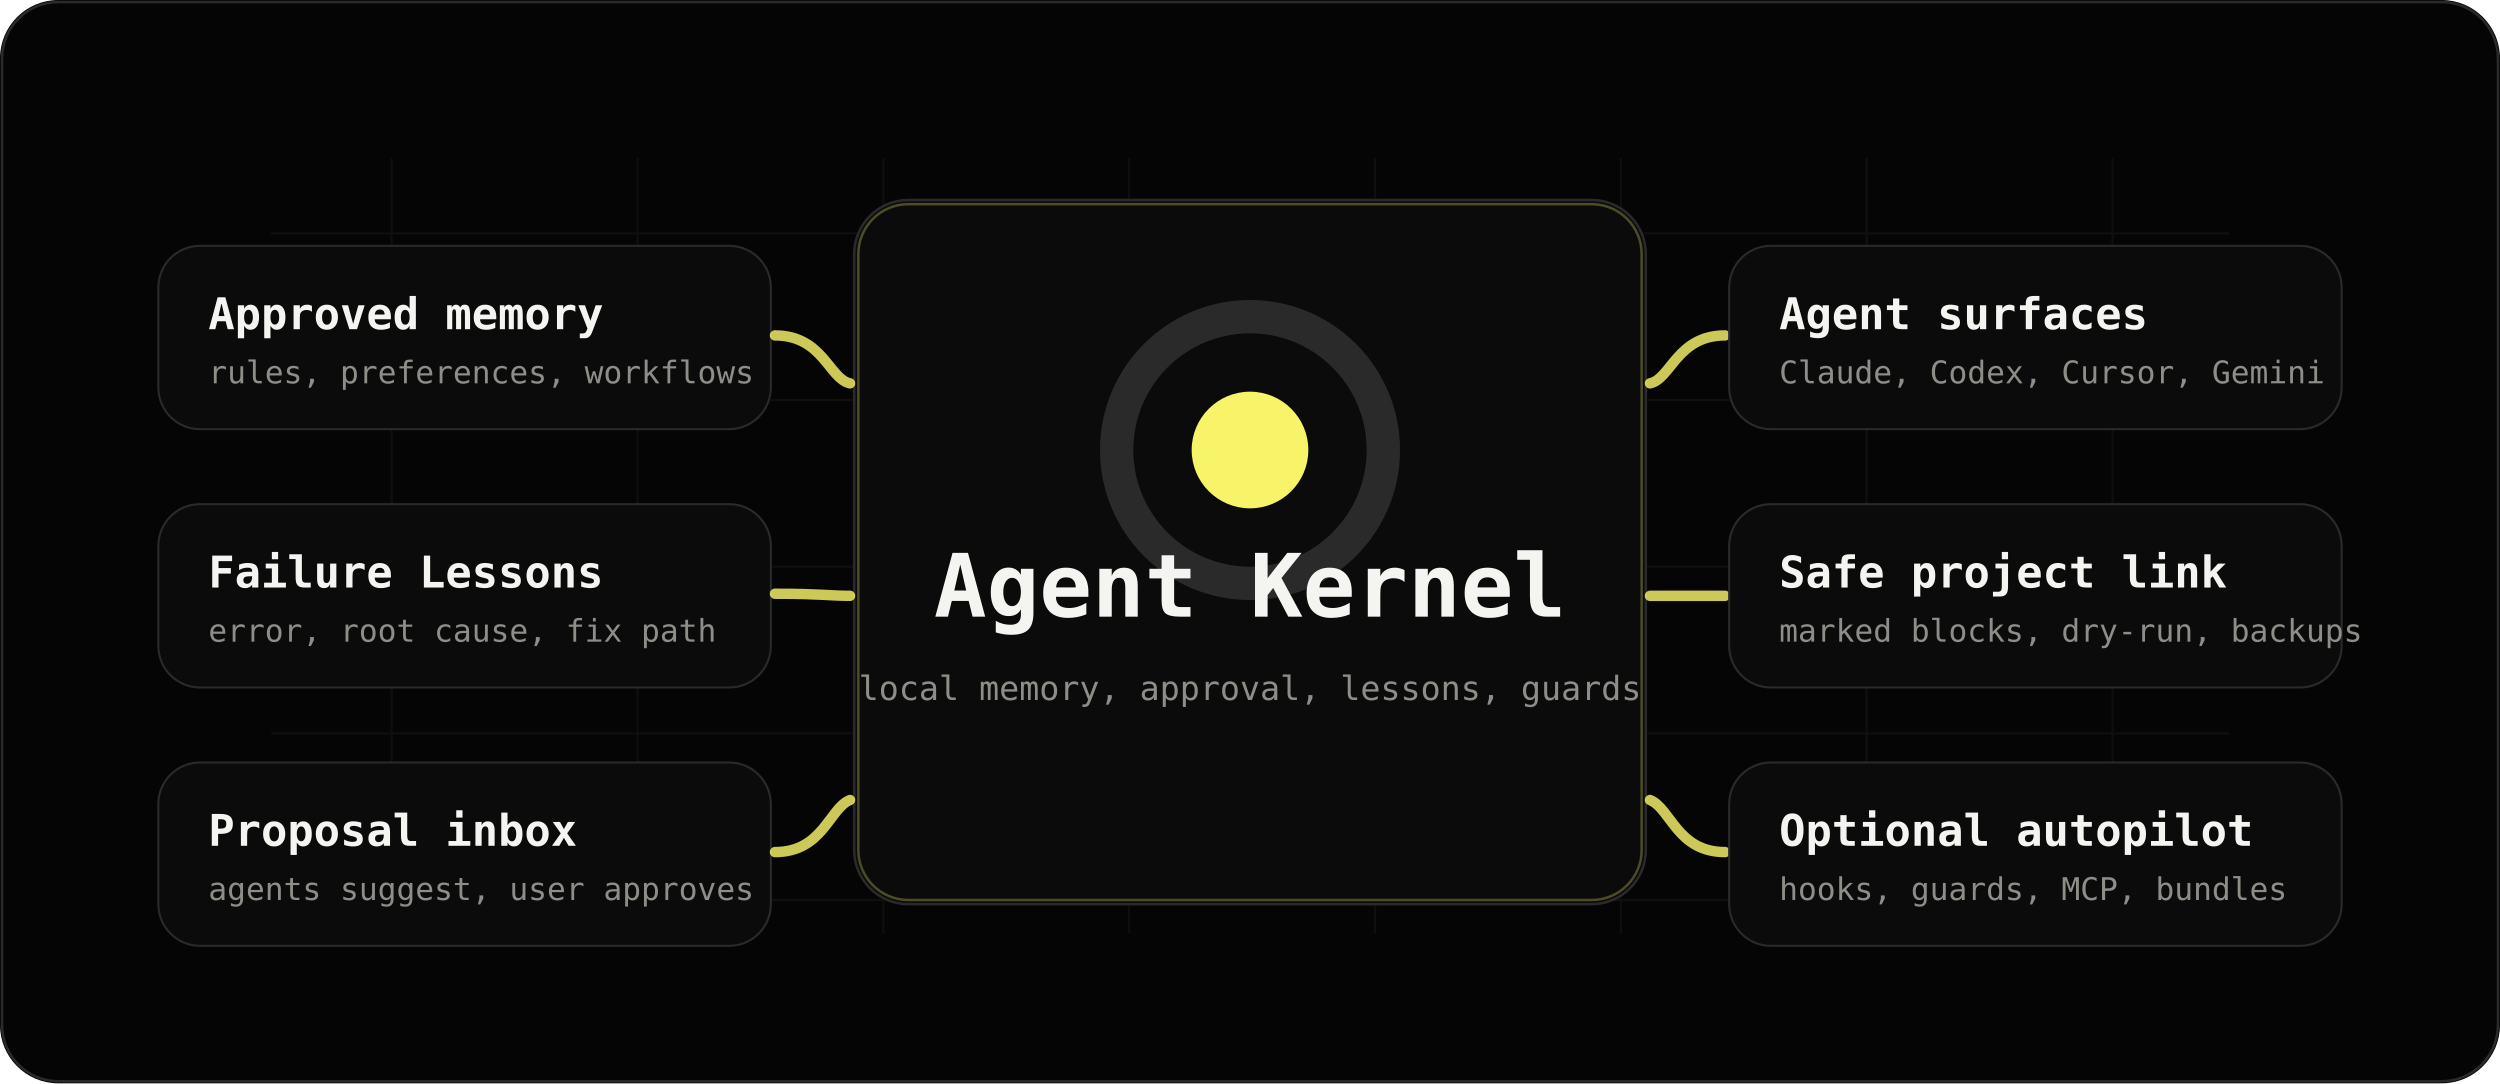
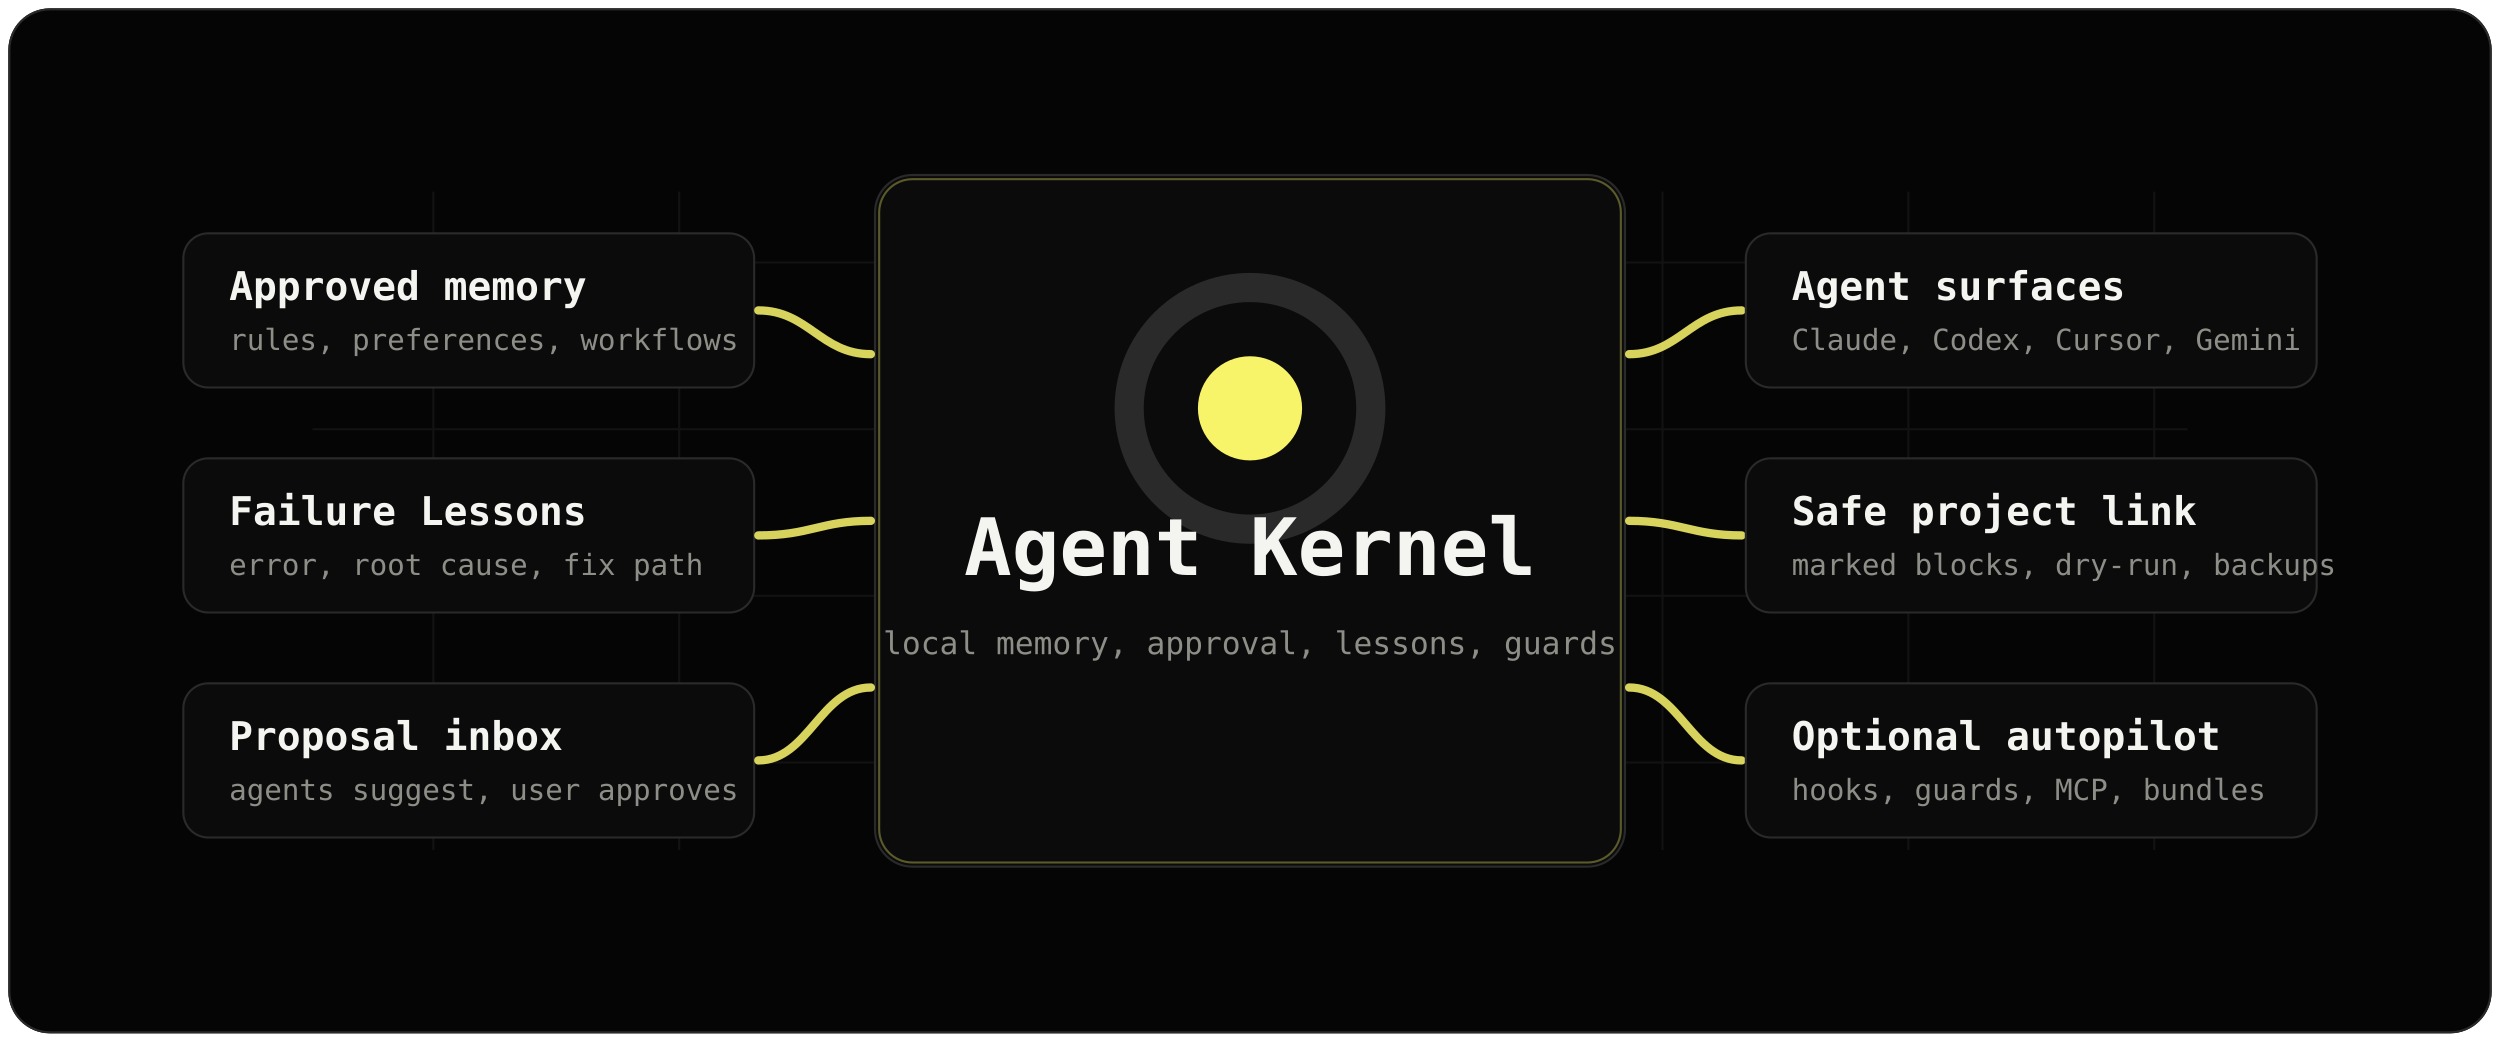
- <svg xmlns="http://www.w3.org/2000/svg" width="1200" height="520" viewBox="0 0 1200 520" role="img" aria-labelledby="title desc">
+ <svg xmlns="http://www.w3.org/2000/svg" width="1200" height="500" viewBox="0 0 1200 500" role="img" aria-labelledby="title desc">
  <defs>
    <style>
      .mono { font-family: 'JetBrains Mono', ui-monospace, SFMono-Regular, Menlo, Monaco, Consolas, monospace; }
-       .sans { font-family: Inter, Arial, sans-serif; }
+       .title { font-size: 19px; font-weight: 700; fill: #F4F4F1; }
+       .sub { font-size: 14px; font-weight: 400; fill: #8E8E88; }
    </style>
  </defs>
-   <rect width="1200" height="520" rx="28" fill="#050505" />
-   <rect x="1" y="1" width="1198" height="518" rx="27" fill="none" stroke="#2A2A2A" stroke-width="1.2" />
-   <g opacity="0.62" stroke="#151515" stroke-width="1">
-     <path d="M130 112h940M130 192h940M130 272h940M130 352h940M130 432h940" />
-     <path d="M188 76v372M306 76v372M424 76v372M542 76v372M660 76v372M778 76v372M896 76v372M1014 76v372" />
+   <rect x="4" y="4" width="1192" height="492" rx="20" fill="#050505" />
+   <rect x="4.5" y="4.5" width="1191" height="491" rx="19.5" fill="none" stroke="#2A2A2A" stroke-width="1" />
+   <g opacity="0.72" stroke="#171717" stroke-width="1">
+     <path d="M150 126h900M150 206h900M150 286h900M150 366h900" />
+     <path d="M208 92v316M326 92v316M444 92v316M562 92v316M680 92v316M798 92v316M916 92v316M1034 92v316" />
  </g>
-   <g transform="translate(76 118)">
+   <g transform="translate(88 112)">
    <g>
-       <rect width="294" height="88" rx="20" fill="#0B0B0B" stroke="#2A2A2A" />
-       <text x="24" y="40" class="mono" font-size="21" font-weight="700" fill="#F4F4F1">Approved memory</text>
-       <text x="24" y="66" class="mono" font-size="15" fill="#8E8E88">rules, preferences, workflows</text>
+       <rect width="274" height="74" rx="12" fill="#0B0B0B" stroke="#2A2A2A" />
+       <text x="22" y="32" class="mono title">Approved memory</text>
+       <text x="22" y="56" class="mono sub">rules, preferences, workflows</text>
    </g>
-     <g transform="translate(0 124)">
-       <rect width="294" height="88" rx="20" fill="#0B0B0B" stroke="#2A2A2A" />
-       <text x="24" y="40" class="mono" font-size="21" font-weight="700" fill="#F4F4F1">Failure Lessons</text>
-       <text x="24" y="66" class="mono" font-size="15" fill="#8E8E88">error, root cause, fix path</text>
+     <g transform="translate(0 108)">
+       <rect width="274" height="74" rx="12" fill="#0B0B0B" stroke="#2A2A2A" />
+       <text x="22" y="32" class="mono title">Failure Lessons</text>
+       <text x="22" y="56" class="mono sub">error, root cause, fix path</text>
    </g>
-     <g transform="translate(0 248)">
-       <rect width="294" height="88" rx="20" fill="#0B0B0B" stroke="#2A2A2A" />
-       <text x="24" y="40" class="mono" font-size="21" font-weight="700" fill="#F4F4F1">Proposal inbox</text>
-       <text x="24" y="66" class="mono" font-size="15" fill="#8E8E88">agents suggest, user approves</text>
+     <g transform="translate(0 216)">
+       <rect width="274" height="74" rx="12" fill="#0B0B0B" stroke="#2A2A2A" />
+       <text x="22" y="32" class="mono title">Proposal inbox</text>
+       <text x="22" y="56" class="mono sub">agents suggest, user approves</text>
    </g>
  </g>
-   <g transform="translate(410 96)">
-     <rect width="380" height="338" rx="26" fill="#0B0B0B" stroke="#2A2A2A" stroke-width="1.2" />
-     <rect x="2" y="2" width="376" height="334" rx="24" fill="none" stroke="#F8F46A" stroke-opacity="0.28" stroke-width="1.2" />
-     <circle cx="190" cy="120" r="64" fill="none" stroke="#2A2A2A" stroke-width="16" />
-     <circle cx="190" cy="120" r="28" fill="#F8F46A" />
-     <text x="190" y="200" text-anchor="middle" class="mono" font-size="42" font-weight="800" fill="#F4F4F1">Agent Kernel</text>
-     <text x="190" y="240" text-anchor="middle" class="mono" font-size="16" fill="#8E8E88">local memory, approval, lessons, guards</text>
+   <g transform="translate(420 84)">
+     <rect width="360" height="332" rx="18" fill="#0B0B0B" stroke="#2A2A2A" stroke-width="1" />
+     <rect x="2" y="2" width="356" height="328" rx="16" fill="none" stroke="#F8F46A" stroke-opacity="0.34" stroke-width="1" />
+     <circle cx="180" cy="112" r="58" fill="none" stroke="#2A2A2A" stroke-width="14" />
+     <circle cx="180" cy="112" r="25" fill="#F8F46A" />
+     <text x="180" y="192" text-anchor="middle" class="mono" font-size="38" font-weight="800" fill="#F4F4F1">Agent Kernel</text>
+     <text x="180" y="230" text-anchor="middle" class="mono" font-size="15" font-weight="400" fill="#8E8E88">local memory, approval, lessons, guards</text>
  </g>
-   <g fill="none" stroke="#F8F46A" stroke-opacity="0.82" stroke-width="5" stroke-linecap="round">
-     <path d="M372 161 C395 161 398 182 408 184" />
-     <path d="M372 285 C395 285 398 286 408 286" />
-     <path d="M372 409 C395 409 398 388 408 384" />
-     <path d="M792 184 C802 182 805 161 828 161" />
-     <path d="M792 286 C802 286 805 286 828 286" />
-     <path d="M792 384 C802 388 805 409 828 409" />
+   <g fill="none" stroke="#F8F46A" stroke-opacity="0.86" stroke-width="4" stroke-linecap="round">
+     <path d="M364 149 C388 149 394 170 418 170" />
+     <path d="M364 257 C389 257 394 250 418 250" />
+     <path d="M364 365 C388 365 394 330 418 330" />
+     <path d="M782 170 C806 170 812 149 836 149" />
+     <path d="M782 250 C806 250 812 257 836 257" />
+     <path d="M782 330 C806 330 812 365 836 365" />
  </g>
-   <g transform="translate(830 118)">
+   <g transform="translate(838 112)">
    <g>
-       <rect width="294" height="88" rx="20" fill="#0B0B0B" stroke="#2A2A2A" />
-       <text x="24" y="40" class="mono" font-size="21" font-weight="700" fill="#F4F4F1">Agent surfaces</text>
-       <text x="24" y="66" class="mono" font-size="15" fill="#8E8E88">Claude, Codex, Cursor, Gemini</text>
+       <rect width="274" height="74" rx="12" fill="#0B0B0B" stroke="#2A2A2A" />
+       <text x="22" y="32" class="mono title">Agent surfaces</text>
+       <text x="22" y="56" class="mono sub">Claude, Codex, Cursor, Gemini</text>
    </g>
-     <g transform="translate(0 124)">
-       <rect width="294" height="88" rx="20" fill="#0B0B0B" stroke="#2A2A2A" />
-       <text x="24" y="40" class="mono" font-size="21" font-weight="700" fill="#F4F4F1">Safe project link</text>
-       <text x="24" y="66" class="mono" font-size="15" fill="#8E8E88">marked blocks, dry-run, backups</text>
+     <g transform="translate(0 108)">
+       <rect width="274" height="74" rx="12" fill="#0B0B0B" stroke="#2A2A2A" />
+       <text x="22" y="32" class="mono title">Safe project link</text>
+       <text x="22" y="56" class="mono sub">marked blocks, dry-run, backups</text>
    </g>
-     <g transform="translate(0 248)">
-       <rect width="294" height="88" rx="20" fill="#0B0B0B" stroke="#2A2A2A" />
-       <text x="24" y="40" class="mono" font-size="21" font-weight="700" fill="#F4F4F1">Optional autopilot</text>
-       <text x="24" y="66" class="mono" font-size="15" fill="#8E8E88">hooks, guards, MCP, bundles</text>
+     <g transform="translate(0 216)">
+       <rect width="274" height="74" rx="12" fill="#0B0B0B" stroke="#2A2A2A" />
+       <text x="22" y="32" class="mono title">Optional autopilot</text>
+       <text x="22" y="56" class="mono sub">hooks, guards, MCP, bundles</text>
    </g>
  </g>
</svg>
